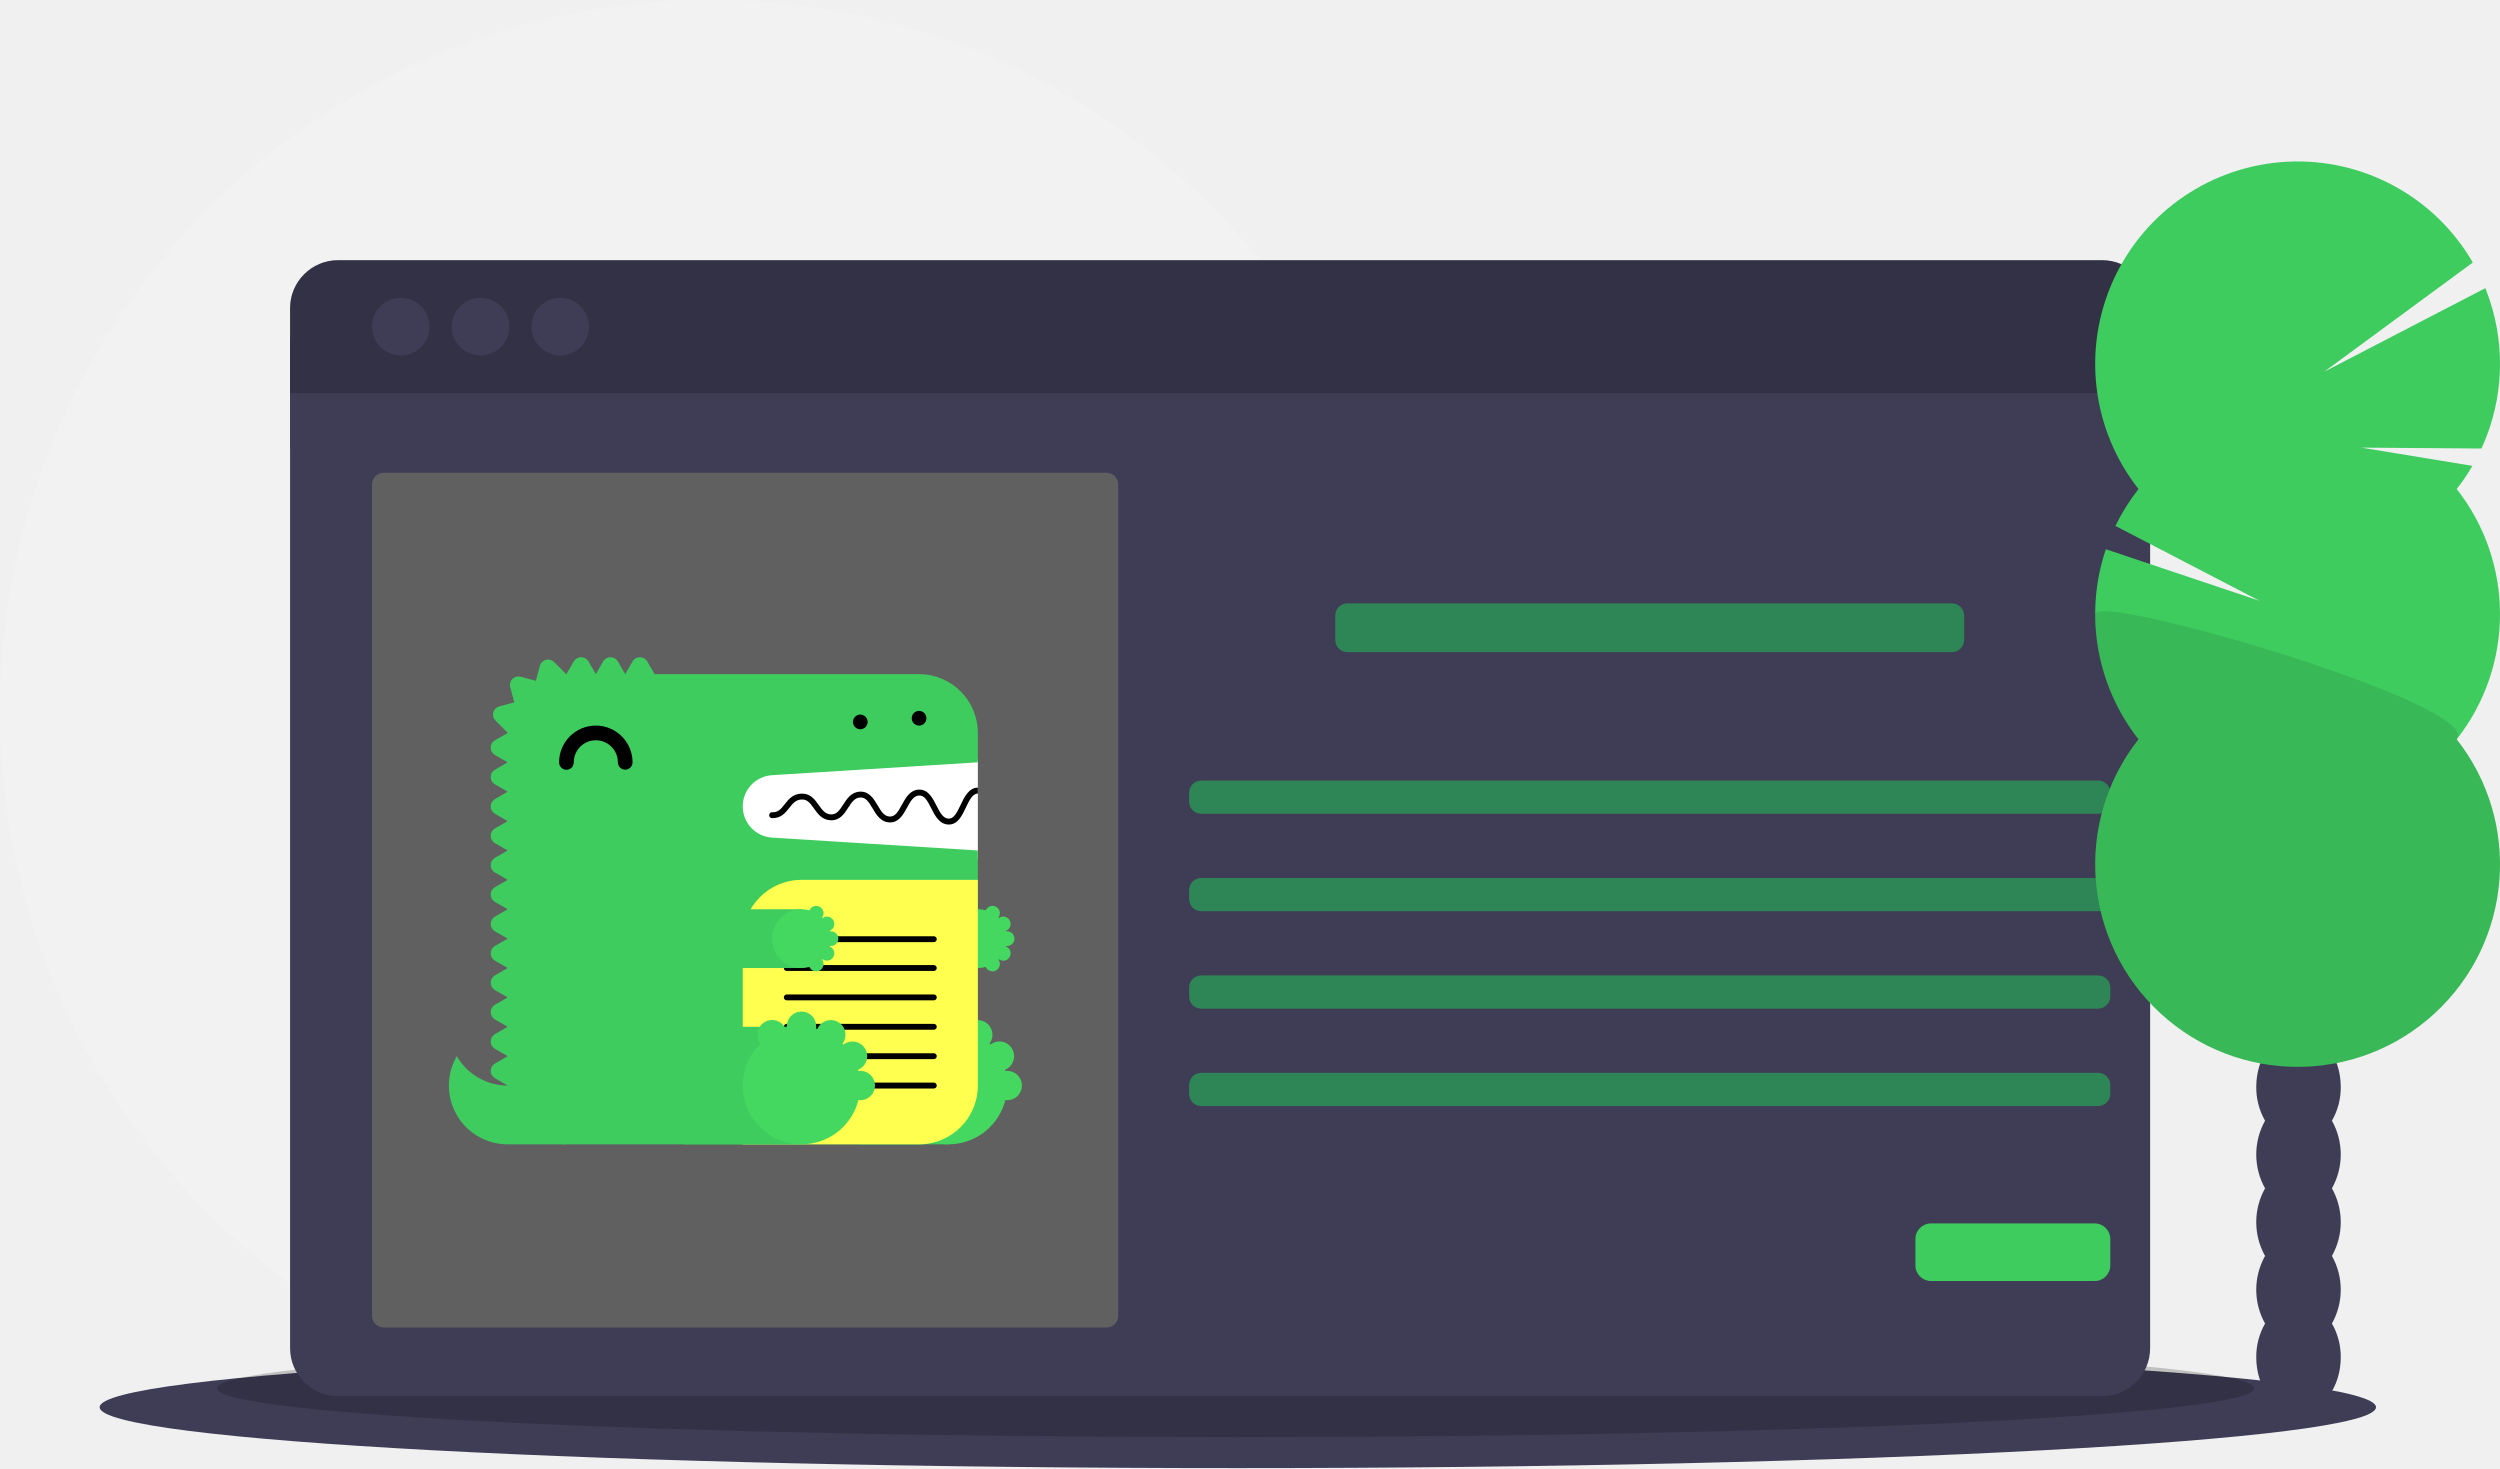
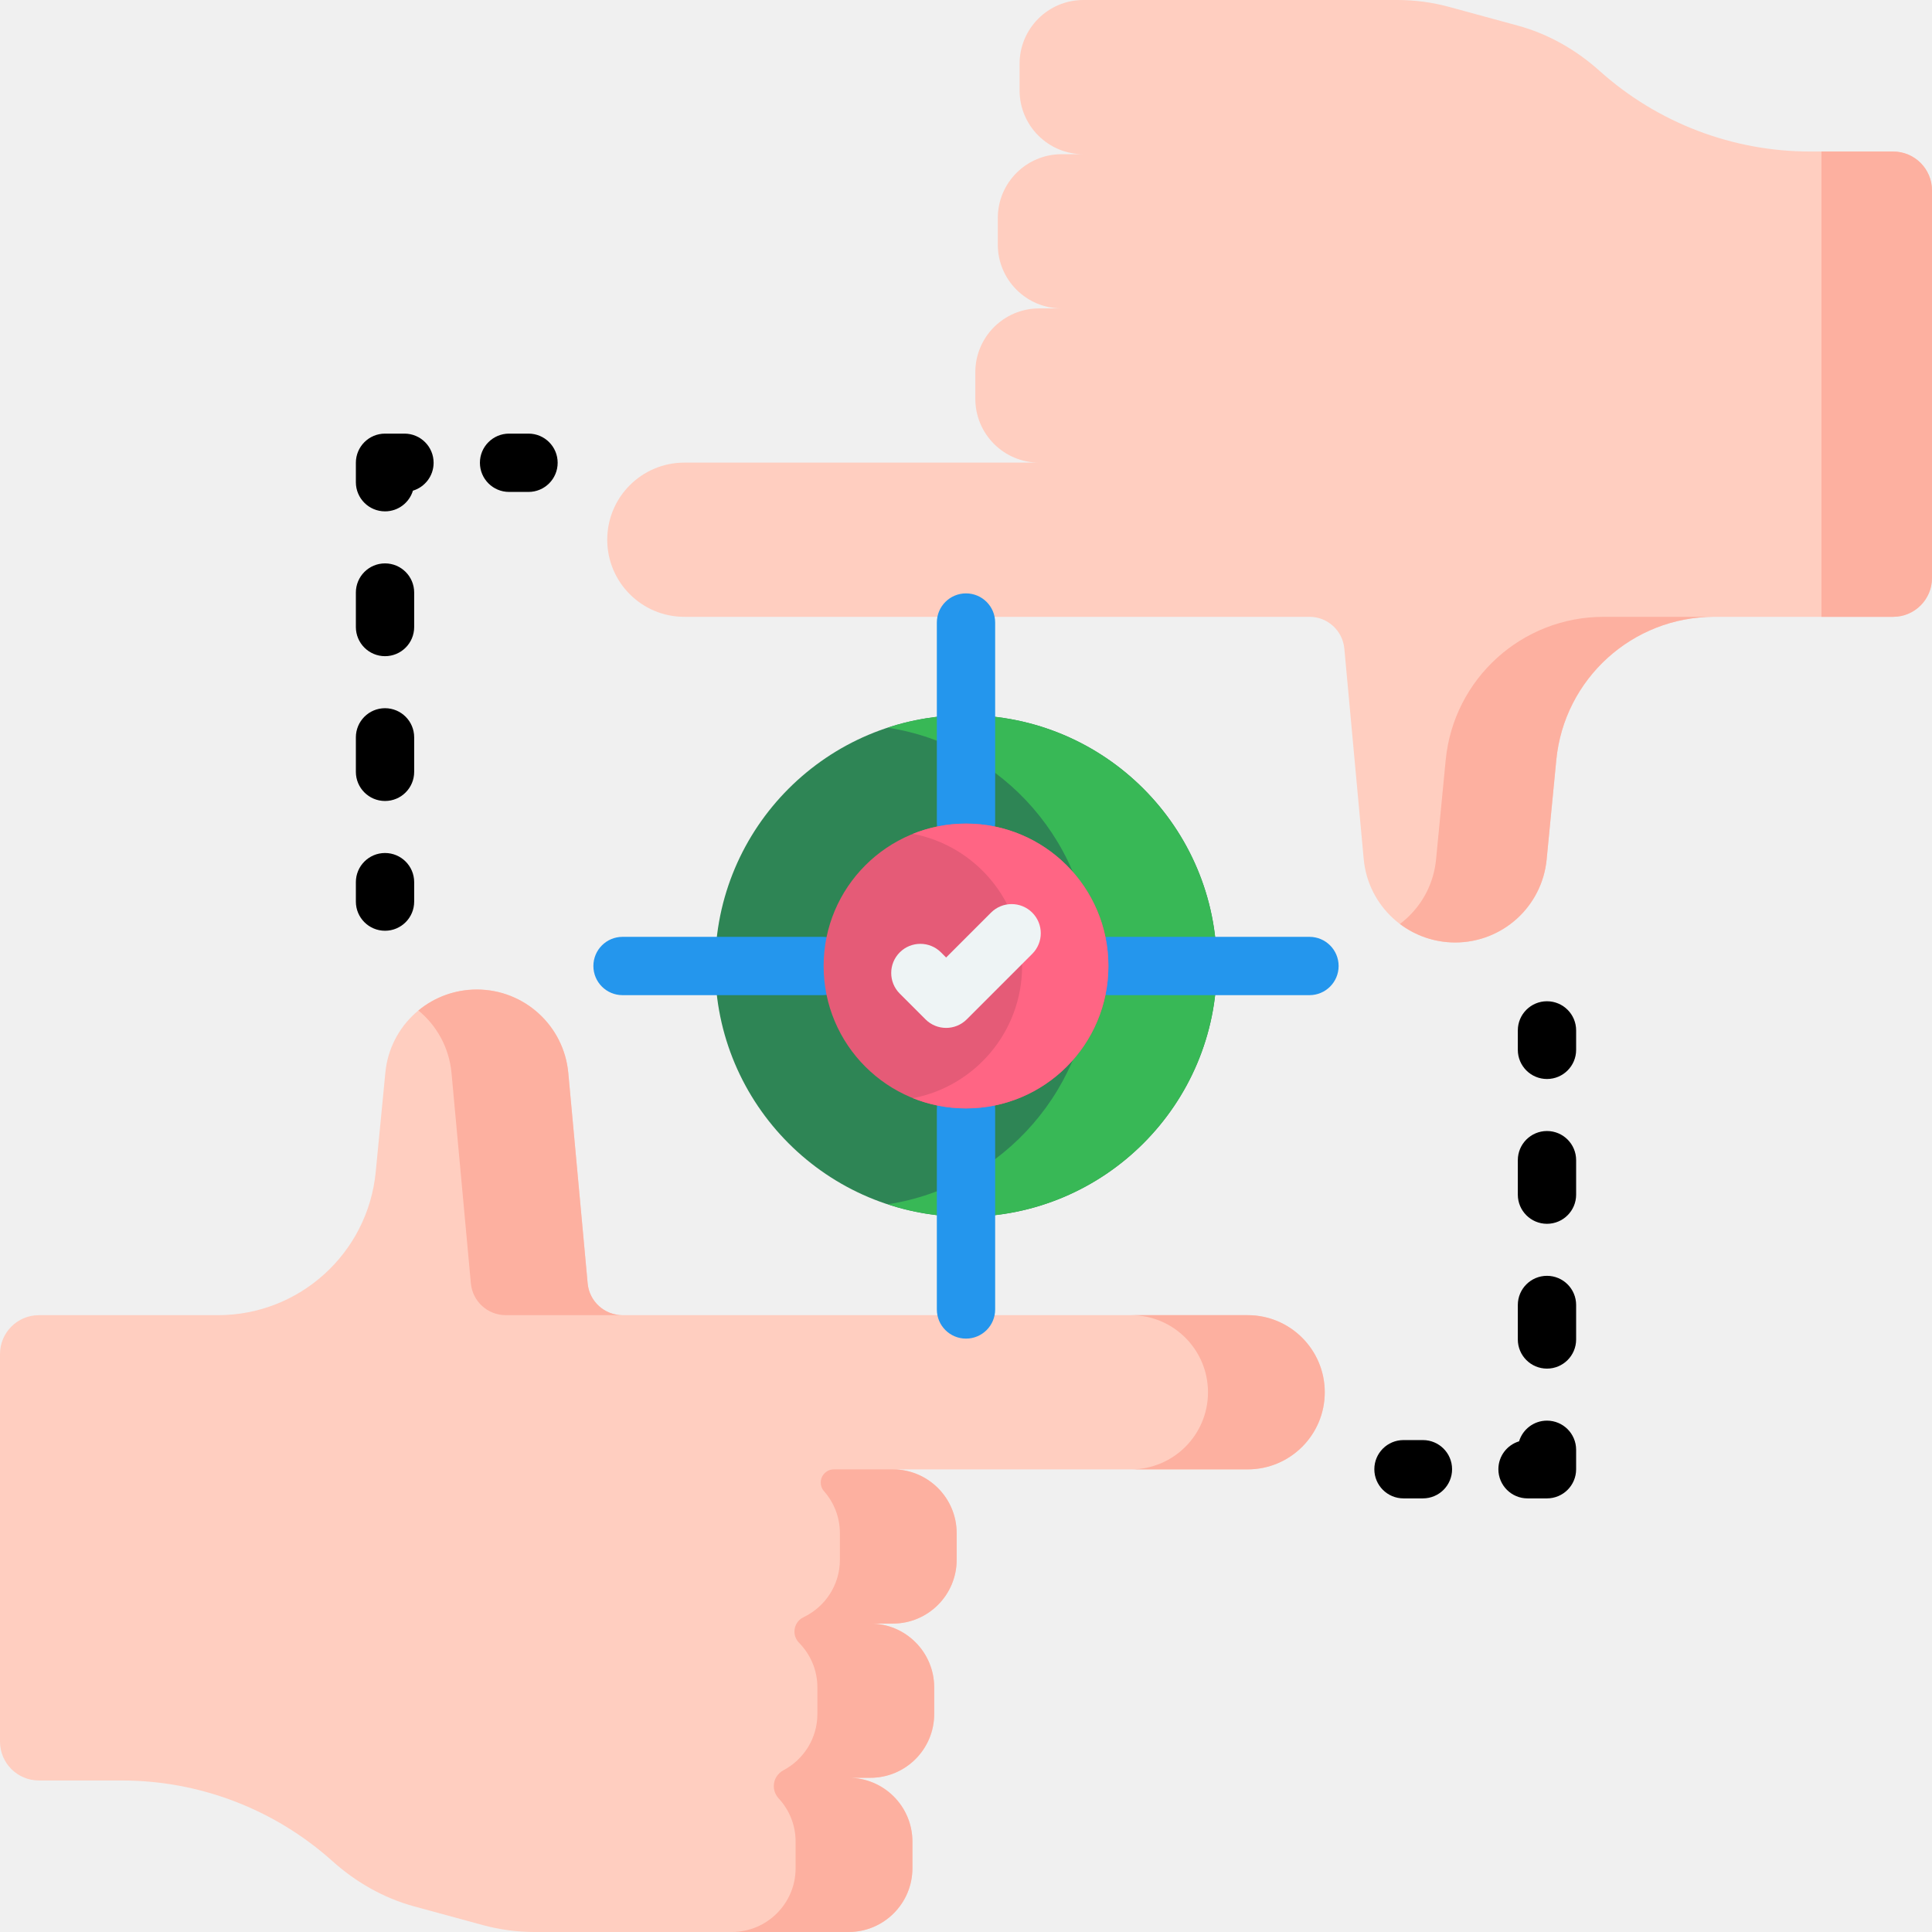
- <svg xmlns="http://www.w3.org/2000/svg" width="1129" height="663" viewBox="0 0 1129 663">
-   <circle cx="321" cy="321" r="321" fill="#f2f2f2" />
-   <ellipse cx="559" cy="635.5" rx="514" ry="27.5" fill="#3f3d56" />
-   <ellipse cx="558" cy="627" rx="460" ry="22" opacity="0.2" />
-   <rect x="131" y="152.5" width="840" height="50" fill="#3f3d56" />
-   <path d="M166.5,727.33A21.67,21.67,0,0,0,188.17,749H984.83A21.67,21.67,0,0,0,1006.5,727.33V296h-840Z" transform="translate(-35.5 -118.5)" fill="#3f3d56" />
-   <path d="M984.83,236H188.17A21.67,21.67,0,0,0,166.5,257.67V296h840V257.67A21.67,21.67,0,0,0,984.83,236Z" transform="translate(-35.5 -118.5)" fill="#3f3d56" />
-   <path d="M984.83,236H188.17A21.67,21.67,0,0,0,166.5,257.67V296h840V257.67A21.67,21.67,0,0,0,984.83,236Z" transform="translate(-35.5 -118.5)" opacity="0.2" />
-   <circle cx="181" cy="147.5" r="13" fill="#3f3d56" />
-   <circle cx="217" cy="147.5" r="13" fill="#3f3d56" />
-   <circle cx="253" cy="147.5" r="13" fill="#3f3d56" />
-   <rect x="168" y="213.5" width="337" height="386" rx="5.335" fill="#606060" />
-   <rect x="603" y="272.5" width="284" height="22" rx="5.476" fill="#2e8555" />
-   <rect x="537" y="352.5" width="416" height="15" rx="5.476" fill="#2e8555" />
-   <rect x="537" y="396.5" width="416" height="15" rx="5.476" fill="#2e8555" />
-   <rect x="537" y="440.5" width="416" height="15" rx="5.476" fill="#2e8555" />
-   <rect x="537" y="484.5" width="416" height="15" rx="5.476" fill="#2e8555" />
-   <rect x="865" y="552.5" width="88" height="26" rx="7.028" fill="#3ecc5f" />
-   <path d="M1088.603,624.616a30.114,30.114,0,0,0,3.983-15.266c0-13.797-8.544-24.981-19.083-24.981s-19.083,11.184-19.083,24.981a30.114,30.114,0,0,0,3.983,15.266,31.248,31.248,0,0,0,0,30.532,31.248,31.248,0,0,0,0,30.532,31.248,31.248,0,0,0,0,30.532,30.114,30.114,0,0,0-3.983,15.266c0,13.797,8.544,24.981,19.083,24.981s19.083-11.184,19.083-24.981a30.114,30.114,0,0,0-3.983-15.266,31.248,31.248,0,0,0,0-30.532,31.248,31.248,0,0,0,0-30.532,31.248,31.248,0,0,0,0-30.532Z" transform="translate(-35.5 -118.5)" fill="#3f3d56" />
-   <ellipse cx="1038.003" cy="460.318" rx="19.083" ry="24.981" fill="#3f3d56" />
-   <ellipse cx="1038.003" cy="429.786" rx="19.083" ry="24.981" fill="#3f3d56" />
-   <path d="M1144.939,339.345a91.611,91.611,0,0,0,7.107-10.461l-50.141-8.235,54.229.403a91.566,91.566,0,0,0,1.746-72.426l-72.754,37.741,67.097-49.321a91.413,91.413,0,1,0-150.971,102.298,91.458,91.458,0,0,0-10.425,16.669l65.087,33.814-69.4-23.292a91.46,91.46,0,0,0,14.738,85.837,91.406,91.406,0,1,0,143.689,0,91.418,91.418,0,0,0,0-113.029Z" transform="translate(-35.5 -118.5)" fill="#3ecc5f" fill-rule="evenodd" />
-   <path d="M981.688,395.859a91.013,91.013,0,0,0,19.561,56.514,91.406,91.406,0,1,0,143.689,0C1157.19,436.821,981.688,385.6,981.688,395.859Z" transform="translate(-35.5 -118.5)" opacity="0.1" />
-   <path d="M365.62,461.436H477.094v45.12H365.62Z" transform="translate(-35.5 -118.5)" fill="#fff" fill-rule="evenodd" />
-   <path d="M264.763,608.741a26.509,26.509,0,0,1-22.962-13.271,26.51,26.51,0,0,0,22.962,39.812H291.304V608.741Z" transform="translate(-35.5 -118.5)" fill="#3ecc5f" fill-rule="evenodd" />
-   <path d="M384.172,468.571l92.922-5.807V449.493a26.541,26.541,0,0,0-26.541-26.541H331.116l-3.318-5.746a3.83,3.83,0,0,0-6.635,0l-3.318,5.746-3.318-5.746a3.83,3.83,0,0,0-6.635,0l-3.318,5.746L301.257,417.205a3.83,3.83,0,0,0-6.635,0L291.304,422.951c-.029,0-.056.004-.086.004l-5.497-5.495a3.829,3.829,0,0,0-6.407,1.717l-1.817,6.773L270.607,424.103a3.83,3.83,0,0,0-4.691,4.693l1.845,6.891-6.771,1.814a3.832,3.832,0,0,0-1.72,6.41l5.497,5.497c0,.028-.004.056-.004.085l-5.746,3.318a3.83,3.83,0,0,0,0,6.635l5.746,3.318L259.016,466.081a3.83,3.83,0,0,0,0,6.635l5.746,3.318-5.746,3.318a3.83,3.83,0,0,0,0,6.635l5.746,3.318-5.746,3.318a3.83,3.83,0,0,0,0,6.635l5.746,3.318-5.746,3.318a3.83,3.83,0,0,0,0,6.635l5.746,3.318-5.746,3.318a3.83,3.83,0,0,0,0,6.635l5.746,3.318-5.746,3.318a3.83,3.83,0,0,0,0,6.635l5.746,3.318-5.746,3.318a3.83,3.83,0,0,0,0,6.635l5.746,3.318L259.016,558.976a3.83,3.83,0,0,0,0,6.635l5.746,3.318-5.746,3.318a3.83,3.83,0,0,0,0,6.635l5.746,3.318-5.746,3.318a3.83,3.83,0,0,0,0,6.635l5.746,3.318-5.746,3.318a3.83,3.83,0,0,0,0,6.635l5.746,3.318A26.541,26.541,0,0,0,291.304,635.283H450.553A26.541,26.541,0,0,0,477.094,608.741V502.575l-92.922-5.807a14.126,14.126,0,0,1,0-28.198" transform="translate(-35.5 -118.5)" fill="#3ecc5f" fill-rule="evenodd" />
-   <path d="M424.011,635.283h39.812V582.2H424.011Z" transform="translate(-35.5 -118.5)" fill="#3ecc5f" fill-rule="evenodd" />
-   <path d="M490.365,602.106a6.602,6.602,0,0,0-.848.085c-.05-.199-.098-.399-.154-.599A6.627,6.627,0,1,0,482.806,590.21q-.22-.225-.445-.446a6.624,6.624,0,1,0-11.397-6.564c-.196-.056-.394-.102-.591-.153a6.64,6.64,0,1,0-13.101,0c-.196.05-.394.097-.591.153a6.628,6.628,0,1,0-11.397,6.564,26.528,26.528,0,1,0,44.231,25.528,6.621,6.621,0,1,0,.848-13.186" transform="translate(-35.5 -118.5)" fill="#44d860" fill-rule="evenodd" />
-   <path d="M437.282,555.658H477.094V529.117H437.282Z" transform="translate(-35.5 -118.5)" fill="#3ecc5f" fill-rule="evenodd" />
-   <path d="M490.365,545.705a3.318,3.318,0,0,0,0-6.635,3.411,3.411,0,0,0-.423.042c-.027-.1-.049-.199-.077-.299a3.319,3.319,0,0,0-1.278-6.379,3.282,3.282,0,0,0-2.001.687q-.109-.113-.223-.223a3.282,3.282,0,0,0,.671-1.983,3.318,3.318,0,0,0-6.37-1.299,13.271,13.271,0,1,0,0,25.541,3.318,3.318,0,0,0,6.37-1.299,3.282,3.282,0,0,0-.671-1.983q.113-.109.223-.223a3.282,3.282,0,0,0,2.001.687,3.318,3.318,0,0,0,1.278-6.379c.028-.098.05-.199.077-.299a3.413,3.413,0,0,0,.423.042" transform="translate(-35.5 -118.5)" fill="#44d860" fill-rule="evenodd" />
-   <path d="M317.845,466.081a3.318,3.318,0,0,1-3.318-3.318,9.953,9.953,0,1,0-19.906,0,3.318,3.318,0,1,1-6.635,0,16.588,16.588,0,1,1,33.177,0,3.318,3.318,0,0,1-3.318,3.318" transform="translate(-35.5 -118.5)" fill-rule="evenodd" />
-   <path d="M370.928,635.283h79.624A26.541,26.541,0,0,0,477.094,608.741v-92.895H397.47a26.541,26.541,0,0,0-26.541,26.541Z" transform="translate(-35.5 -118.5)" fill="#ffff50" fill-rule="evenodd" />
-   <path d="M457.214,556.985H390.808a1.327,1.327,0,0,1,0-2.654h66.407a1.327,1.327,0,0,1,0,2.654m0,26.541H390.808a1.327,1.327,0,1,1,0-2.654h66.407a1.327,1.327,0,0,1,0,2.654m0,26.541H390.808a1.327,1.327,0,1,1,0-2.654h66.407a1.327,1.327,0,0,1,0,2.654m0-66.107H390.808a1.327,1.327,0,0,1,0-2.654h66.407a1.327,1.327,0,0,1,0,2.654m0,26.295H390.808a1.327,1.327,0,0,1,0-2.654h66.407a1.327,1.327,0,0,1,0,2.654m0,26.541H390.808a1.327,1.327,0,0,1,0-2.654h66.407a1.327,1.327,0,0,1,0,2.654M477.094,474.191c-.016,0-.029-.008-.045-.007-4.101.139-6.041,4.241-7.753,7.86-1.786,3.782-3.168,6.241-5.432,6.167-2.507-.09-3.94-2.922-5.458-5.919-1.744-3.442-3.734-7.347-7.913-7.201-4.042.138-5.989,3.708-7.706,6.857-1.827,3.355-3.071,5.395-5.469,5.3-2.557-.093-3.916-2.395-5.489-5.06-1.753-2.967-3.78-6.304-7.878-6.189-3.973.137-5.925,3.165-7.648,5.839-1.822,2.827-3.099,4.549-5.527,4.447-2.618-.093-3.971-2.004-5.535-4.216-1.757-2.486-3.737-5.299-7.823-5.162-3.886.133-5.838,2.614-7.559,4.801-1.635,2.076-2.912,3.718-5.612,3.615a1.328,1.328,0,1,0-.096,2.654c4.004.134,6.032-2.389,7.793-4.628,1.562-1.985,2.91-3.699,5.564-3.789,2.556-.109,3.754,1.48,5.567,4.041,1.721,2.434,3.675,5.194,7.605,5.336,4.118.138,6.099-2.939,7.854-5.663,1.569-2.434,2.922-4.535,5.507-4.624,2.379-.089,3.675,1.792,5.501,4.885,1.721,2.916,3.671,6.219,7.68,6.365,4.147.143,6.15-3.477,7.895-6.682,1.512-2.771,2.938-5.388,5.466-5.476,2.379-.056,3.62,2.117,5.456,5.746,1.715,3.388,3.659,7.226,7.73,7.373l.224.004c4.066,0,5.996-4.081,7.704-7.689,1.512-3.198,2.942-6.211,5.397-6.334Z" transform="translate(-35.5 -118.5)" fill-rule="evenodd" />
-   <path d="M344.387,635.283h53.083V582.2H344.387Z" transform="translate(-35.5 -118.5)" fill="#3ecc5f" fill-rule="evenodd" />
-   <path d="M424.011,602.106a6.602,6.602,0,0,0-.848.085c-.05-.199-.098-.399-.154-.599A6.627,6.627,0,1,0,416.452,590.21q-.22-.225-.445-.446a6.624,6.624,0,1,0-11.397-6.564c-.196-.056-.394-.102-.591-.153a6.64,6.64,0,1,0-13.101,0c-.196.05-.394.097-.591.153a6.628,6.628,0,1,0-11.397,6.564,26.528,26.528,0,1,0,44.231,25.528,6.621,6.621,0,1,0,.848-13.186" transform="translate(-35.5 -118.5)" fill="#44d860" fill-rule="evenodd" />
-   <path d="M344.387,555.658h53.083V529.117H344.387Z" transform="translate(-35.5 -118.5)" fill="#3ecc5f" fill-rule="evenodd" />
-   <path d="M410.74,545.705a3.318,3.318,0,1,0,0-6.635,3.411,3.411,0,0,0-.423.042c-.027-.1-.049-.199-.077-.299a3.319,3.319,0,0,0-1.278-6.379,3.282,3.282,0,0,0-2.001.687q-.109-.113-.223-.223a3.282,3.282,0,0,0,.671-1.983,3.318,3.318,0,0,0-6.37-1.299,13.271,13.271,0,1,0,0,25.541,3.318,3.318,0,0,0,6.37-1.299,3.282,3.282,0,0,0-.671-1.983q.113-.109.223-.223a3.282,3.282,0,0,0,2.001.687,3.318,3.318,0,0,0,1.278-6.379c.028-.098.05-.199.077-.299a3.413,3.413,0,0,0,.423.042" transform="translate(-35.5 -118.5)" fill="#44d860" fill-rule="evenodd" />
-   <path d="M424.011,447.834a3.603,3.603,0,0,1-.65-.066,3.344,3.344,0,0,1-.624-.186,3.447,3.447,0,0,1-.572-.305,5.027,5.027,0,0,1-.504-.411,3.887,3.887,0,0,1-.41-.504,3.275,3.275,0,0,1-.557-1.845,3.602,3.602,0,0,1,.066-.65,3.826,3.826,0,0,1,.184-.624,3.489,3.489,0,0,1,.307-.571,3.197,3.197,0,0,1,.914-.916,3.447,3.447,0,0,1,.572-.305,3.344,3.344,0,0,1,.624-.186,3.069,3.069,0,0,1,1.301,0,3.223,3.223,0,0,1,1.194.491,5.028,5.028,0,0,1,.504.411,4.88,4.88,0,0,1,.411.504,3.382,3.382,0,0,1,.305.571,3.478,3.478,0,0,1,.252,1.274A3.364,3.364,0,0,1,426.36,446.865a5.027,5.027,0,0,1-.504.411,3.306,3.306,0,0,1-1.845.557m26.541-1.659a3.388,3.388,0,0,1-2.35-.969,5.042,5.042,0,0,1-.41-.504,3.275,3.275,0,0,1-.557-1.845,3.387,3.387,0,0,1,.967-2.349,5.026,5.026,0,0,1,.504-.411,3.447,3.447,0,0,1,.572-.305,3.343,3.343,0,0,1,.624-.186,3.07,3.07,0,0,1,1.301,0,3.224,3.224,0,0,1,1.194.491,5.026,5.026,0,0,1,.504.411,3.388,3.388,0,0,1,.969,2.349,3.726,3.726,0,0,1-.066.65,3.374,3.374,0,0,1-.186.624,4.715,4.715,0,0,1-.305.571,4.88,4.88,0,0,1-.411.504,5.026,5.026,0,0,1-.504.411,3.305,3.305,0,0,1-1.845.557" transform="translate(-35.5 -118.5)" fill-rule="evenodd" />
+ <svg xmlns="http://www.w3.org/2000/svg" width="1031" height="1031" viewBox="0 0 1031 1031" fill="none">
+   <g clip-path="url(#clip0_29_128)">
+     <path d="M966.029 80.861C924.505 80.861 884.457 65.519 853.569 37.797C841.032 26.546 826.239 18.101 809.987 13.673L773.373 3.697C764.365 1.242 755.072 0 745.739 0H578.153C559.341 0 544.094 15.248 544.094 34.057V48.231C544.094 67.041 559.343 82.291 578.151 82.291H566.532C547.722 82.291 532.475 97.538 532.475 116.348V130.522C532.475 149.332 547.722 164.581 566.532 164.581H554.533C535.723 164.581 520.473 179.829 520.473 198.641V212.815C520.473 231.627 535.723 246.874 554.533 246.874H365.193C342.469 246.874 324.048 265.295 324.048 288.02C324.048 310.744 342.469 329.165 365.193 329.165H698.788C708.446 329.165 716.513 336.523 717.397 346.14L727.733 458.42C730.054 483.65 751.218 502.953 776.554 502.953C801.798 502.953 822.915 483.785 825.353 458.658L830.498 405.606C834.705 362.245 871.148 329.165 914.712 329.165H1010.25C1021.71 329.165 1031 319.878 1031 308.42V101.606C1031 90.148 1021.71 80.861 1010.25 80.861H966.029Z" fill="#FFCEC0" />
+     <path d="M914.706 329.173C871.142 329.173 834.695 362.239 830.504 405.596L825.359 458.66C824.135 471.231 818.243 482.288 809.51 490.232C800.756 498.156 789.16 502.949 776.548 502.949C765.533 502.949 755.286 499.278 747.05 493.074C748.232 492.182 749.394 491.227 750.493 490.232C759.247 482.286 765.139 471.229 766.341 458.66L771.486 405.596C775.696 362.239 812.146 329.173 855.708 329.173H914.706Z" fill="#FDB0A0" />
+     <path d="M1031 101.606V308.428C1031 319.886 1021.71 329.173 1010.25 329.173H972.003V80.861H1010.25C1021.71 80.861 1031 90.15 1031 101.606Z" fill="#FDB0A0" />
+     <path d="M64.971 950.139C106.495 950.139 146.543 965.481 177.431 993.203C189.968 1004.45 204.76 1012.9 221.013 1017.33L257.627 1027.3C266.634 1029.76 275.927 1031 285.261 1031H452.847C471.656 1031 486.904 1015.75 486.904 996.943V982.768C486.904 963.959 471.654 948.709 452.847 948.709H464.466C483.275 948.709 498.523 933.462 498.523 914.652V900.478C498.523 881.668 483.275 866.419 464.466 866.419H476.465C495.275 866.419 510.524 851.171 510.524 832.359V818.185C510.524 799.373 495.275 784.126 476.465 784.126H665.804C688.529 784.126 706.95 765.705 706.95 742.98C706.95 720.256 688.529 701.835 665.804 701.835H332.214C322.556 701.835 314.489 694.477 313.605 684.86L303.269 572.58C300.947 547.35 279.784 528.047 254.448 528.047C229.204 528.047 208.087 547.215 205.648 572.342L200.503 625.394C196.297 668.754 159.853 701.835 116.29 701.835H20.745C9.287 701.835 0 711.122 0 722.58V929.394C0 940.852 9.287 950.139 20.745 950.139H64.971Z" fill="#FFCEC0" />
+     <path d="M332.223 701.827H269.886C260.24 701.827 252.17 694.483 251.278 684.858L240.947 572.587C239.703 559.082 233.064 547.28 223.273 539.231C231.779 532.219 242.669 528.049 254.453 528.049C279.783 528.049 300.943 547.342 303.265 572.587L313.595 684.858C314.485 694.483 322.556 701.827 332.223 701.827Z" fill="#FDB0A0" />
+     <path d="M476.458 784.12H445.015C441.132 784.12 437.985 787.267 437.985 791.149C437.985 792.807 438.543 794.438 439.644 795.676C444.964 801.663 448.204 809.53 448.204 818.181V832.349C448.204 845.917 440.252 857.57 428.766 863.027C425.814 864.431 423.95 867.421 423.95 870.689C423.95 872.949 424.87 875.093 426.453 876.706C432.468 882.834 436.193 891.205 436.193 900.476V914.644C436.193 927.682 428.857 938.965 418.094 944.678C414.939 946.353 412.923 949.585 412.923 953.157C412.923 955.624 413.918 957.956 415.587 959.768C421.161 965.821 424.574 973.886 424.574 982.77V996.939C424.574 1015.75 409.326 1031 390.513 1031H452.85C471.662 1031 486.911 1015.75 486.911 996.939V982.77C486.911 963.955 471.664 948.709 452.85 948.709H464.467C483.279 948.709 498.53 933.46 498.53 914.646V900.478C498.53 881.662 483.283 866.414 464.467 866.414H476.456C495.268 866.414 510.519 851.165 510.519 832.351V818.183C510.521 799.369 495.27 784.12 476.458 784.12Z" fill="#FDB0A0" />
+     <path d="M706.949 742.985C706.949 765.699 688.528 784.122 665.812 784.122H603.477C626.213 784.122 644.634 765.701 644.634 742.985C644.634 731.617 640.029 721.327 632.582 713.881C625.136 706.434 614.846 701.829 603.479 701.829H665.816C677.183 701.829 687.453 706.434 694.899 713.881C702.344 721.327 706.949 731.615 706.949 742.985Z" fill="#FDB0A0" />
+     <path d="M515.5 649.355C589.426 649.355 649.355 589.426 649.355 515.5C649.355 441.574 589.426 381.645 515.5 381.645C441.574 381.645 381.646 441.574 381.646 515.5C381.646 589.426 441.574 649.355 515.5 649.355Z" fill="#2E8555" />
+     <path d="M649.341 515.502C649.341 589.418 589.416 649.343 515.501 649.343C500.914 649.343 486.866 647.017 473.711 642.661C535.426 633.177 582.675 579.843 582.675 515.502C582.675 451.103 535.396 397.769 473.65 388.312C486.806 383.987 500.883 381.631 515.501 381.631C589.416 381.631 649.341 441.586 649.341 515.502Z" fill="#38B856" />
+     <path d="M515.5 454.534C506.906 454.534 499.942 447.569 499.942 438.976V332.214C499.942 323.619 506.908 316.656 515.5 316.656C524.092 316.656 531.058 323.621 531.058 332.214V438.976C531.058 447.571 524.094 454.534 515.5 454.534Z" fill="#2496ED" />
+     <path d="M515.5 714.344C506.906 714.344 499.942 707.379 499.942 698.787V592.024C499.942 583.429 506.908 576.466 515.5 576.466C524.092 576.466 531.058 583.431 531.058 592.024V698.787C531.058 707.381 524.094 714.344 515.5 714.344Z" fill="#2496ED" />
+     <path d="M698.786 531.058H592.023C583.429 531.058 576.466 524.092 576.466 515.5C576.466 506.908 583.431 499.942 592.023 499.942H698.786C707.381 499.942 714.344 506.908 714.344 515.5C714.344 524.092 707.381 531.058 698.786 531.058Z" fill="#2496ED" />
+     <path d="M438.977 531.058H332.214C323.62 531.058 316.656 524.092 316.656 515.5C316.656 506.908 323.622 499.942 332.214 499.942H438.977C447.571 499.942 454.534 506.908 454.534 515.5C454.534 524.092 447.571 531.058 438.977 531.058Z" fill="#2496ED" />
+     <path d="M515.5 591.478C557.462 591.478 591.478 557.461 591.478 515.5C591.478 473.539 557.462 439.522 515.5 439.522C473.539 439.522 439.522 473.539 439.522 515.5C439.522 557.461 473.539 591.478 515.5 591.478Z" fill="#E55B77" />
+     <path d="M591.488 515.5C591.488 557.467 557.467 591.486 515.5 591.486C505.48 591.486 495.917 589.557 487.164 586.031C520.355 579.704 545.436 550.516 545.436 515.5C545.436 480.484 520.355 451.296 487.164 444.969C495.917 441.443 505.48 439.514 515.5 439.514C557.467 439.514 591.488 473.533 591.488 515.5Z" fill="#FF6584" />
+     <path d="M504.894 548.534C500.913 548.534 496.93 547.014 493.892 543.978L480.148 530.234C474.073 524.157 474.073 514.308 480.148 508.229C486.225 502.156 496.074 502.156 502.154 508.229L504.894 510.971L528.845 487.019C534.922 480.946 544.771 480.946 550.85 487.019C556.925 493.096 556.925 502.945 550.85 509.024L515.897 543.978C512.858 547.016 508.875 548.534 504.894 548.534Z" fill="#EEF4F5" />
+     <path d="M825.535 575.801C816.941 575.801 809.978 568.836 809.978 560.244V549.871C809.978 541.277 816.943 534.314 825.535 534.314C834.127 534.314 841.093 541.279 841.093 549.871V560.244C841.093 568.836 834.127 575.801 825.535 575.801Z" fill="black" />
+     <path d="M825.535 730.351C816.941 730.351 809.978 723.386 809.978 714.793V696.394C809.978 687.8 816.943 680.837 825.535 680.837C834.127 680.837 841.093 687.802 841.093 696.394V714.793C841.093 723.386 834.127 730.351 825.535 730.351ZM825.535 653.076C816.941 653.076 809.978 646.111 809.978 637.519V619.12C809.978 610.525 816.943 603.562 825.535 603.562C834.127 603.562 841.093 610.527 841.093 619.12V637.519C841.093 646.111 834.127 653.076 825.535 653.076Z" fill="black" />
+     <path d="M825.535 799.603H815.162C806.568 799.603 799.604 792.638 799.604 784.045C799.604 777.024 804.254 771.089 810.643 769.154C812.581 762.765 818.513 758.115 825.535 758.115C834.129 758.115 841.092 765.08 841.092 773.673V784.045C841.092 792.638 834.127 799.603 825.535 799.603Z" fill="black" />
+     <path d="M759.337 799.603H748.965C740.371 799.603 733.407 792.638 733.407 784.045C733.407 775.453 740.373 768.488 748.965 768.488H759.337C767.932 768.488 774.895 775.453 774.895 784.045C774.895 792.638 767.93 799.603 759.337 799.603Z" fill="black" />
+     <path d="M205.465 496.688C196.871 496.688 189.907 489.723 189.907 481.131V470.758C189.907 462.164 196.873 455.201 205.465 455.201C214.059 455.201 221.022 462.166 221.022 470.758V481.131C221.025 489.723 214.059 496.688 205.465 496.688Z" fill="black" />
+     <path d="M205.465 427.44C196.871 427.44 189.907 420.475 189.907 411.883V393.484C189.907 384.889 196.873 377.926 205.465 377.926C214.059 377.926 221.022 384.891 221.022 393.484V411.883C221.025 420.475 214.059 427.44 205.465 427.44ZM205.465 350.164C196.871 350.164 189.907 343.198 189.907 334.606V316.207C189.907 307.613 196.873 300.649 205.465 300.649C214.059 300.649 221.022 307.615 221.022 316.207V334.606C221.025 343.2 214.059 350.164 205.465 350.164Z" fill="black" />
+     <path d="M205.465 272.887C196.871 272.887 189.907 265.922 189.907 257.329V246.957C189.907 238.362 196.873 231.399 205.465 231.399H215.837C224.432 231.399 231.395 238.364 231.395 246.957C231.395 253.978 226.745 259.913 220.356 261.848C218.421 268.237 212.487 272.887 205.465 272.887Z" fill="black" />
+     <path d="M282.035 262.514H271.662C263.068 262.514 256.104 255.549 256.104 246.957C256.104 238.364 263.07 231.399 271.662 231.399H282.035C290.629 231.399 297.592 238.364 297.592 246.957C297.592 255.549 290.629 262.514 282.035 262.514Z" fill="black" />
+   </g>
+   <defs>
+     <clipPath id="clip0_29_128">
+       <rect width="1031" height="1031" fill="white" />
+     </clipPath>
+   </defs>
</svg>
